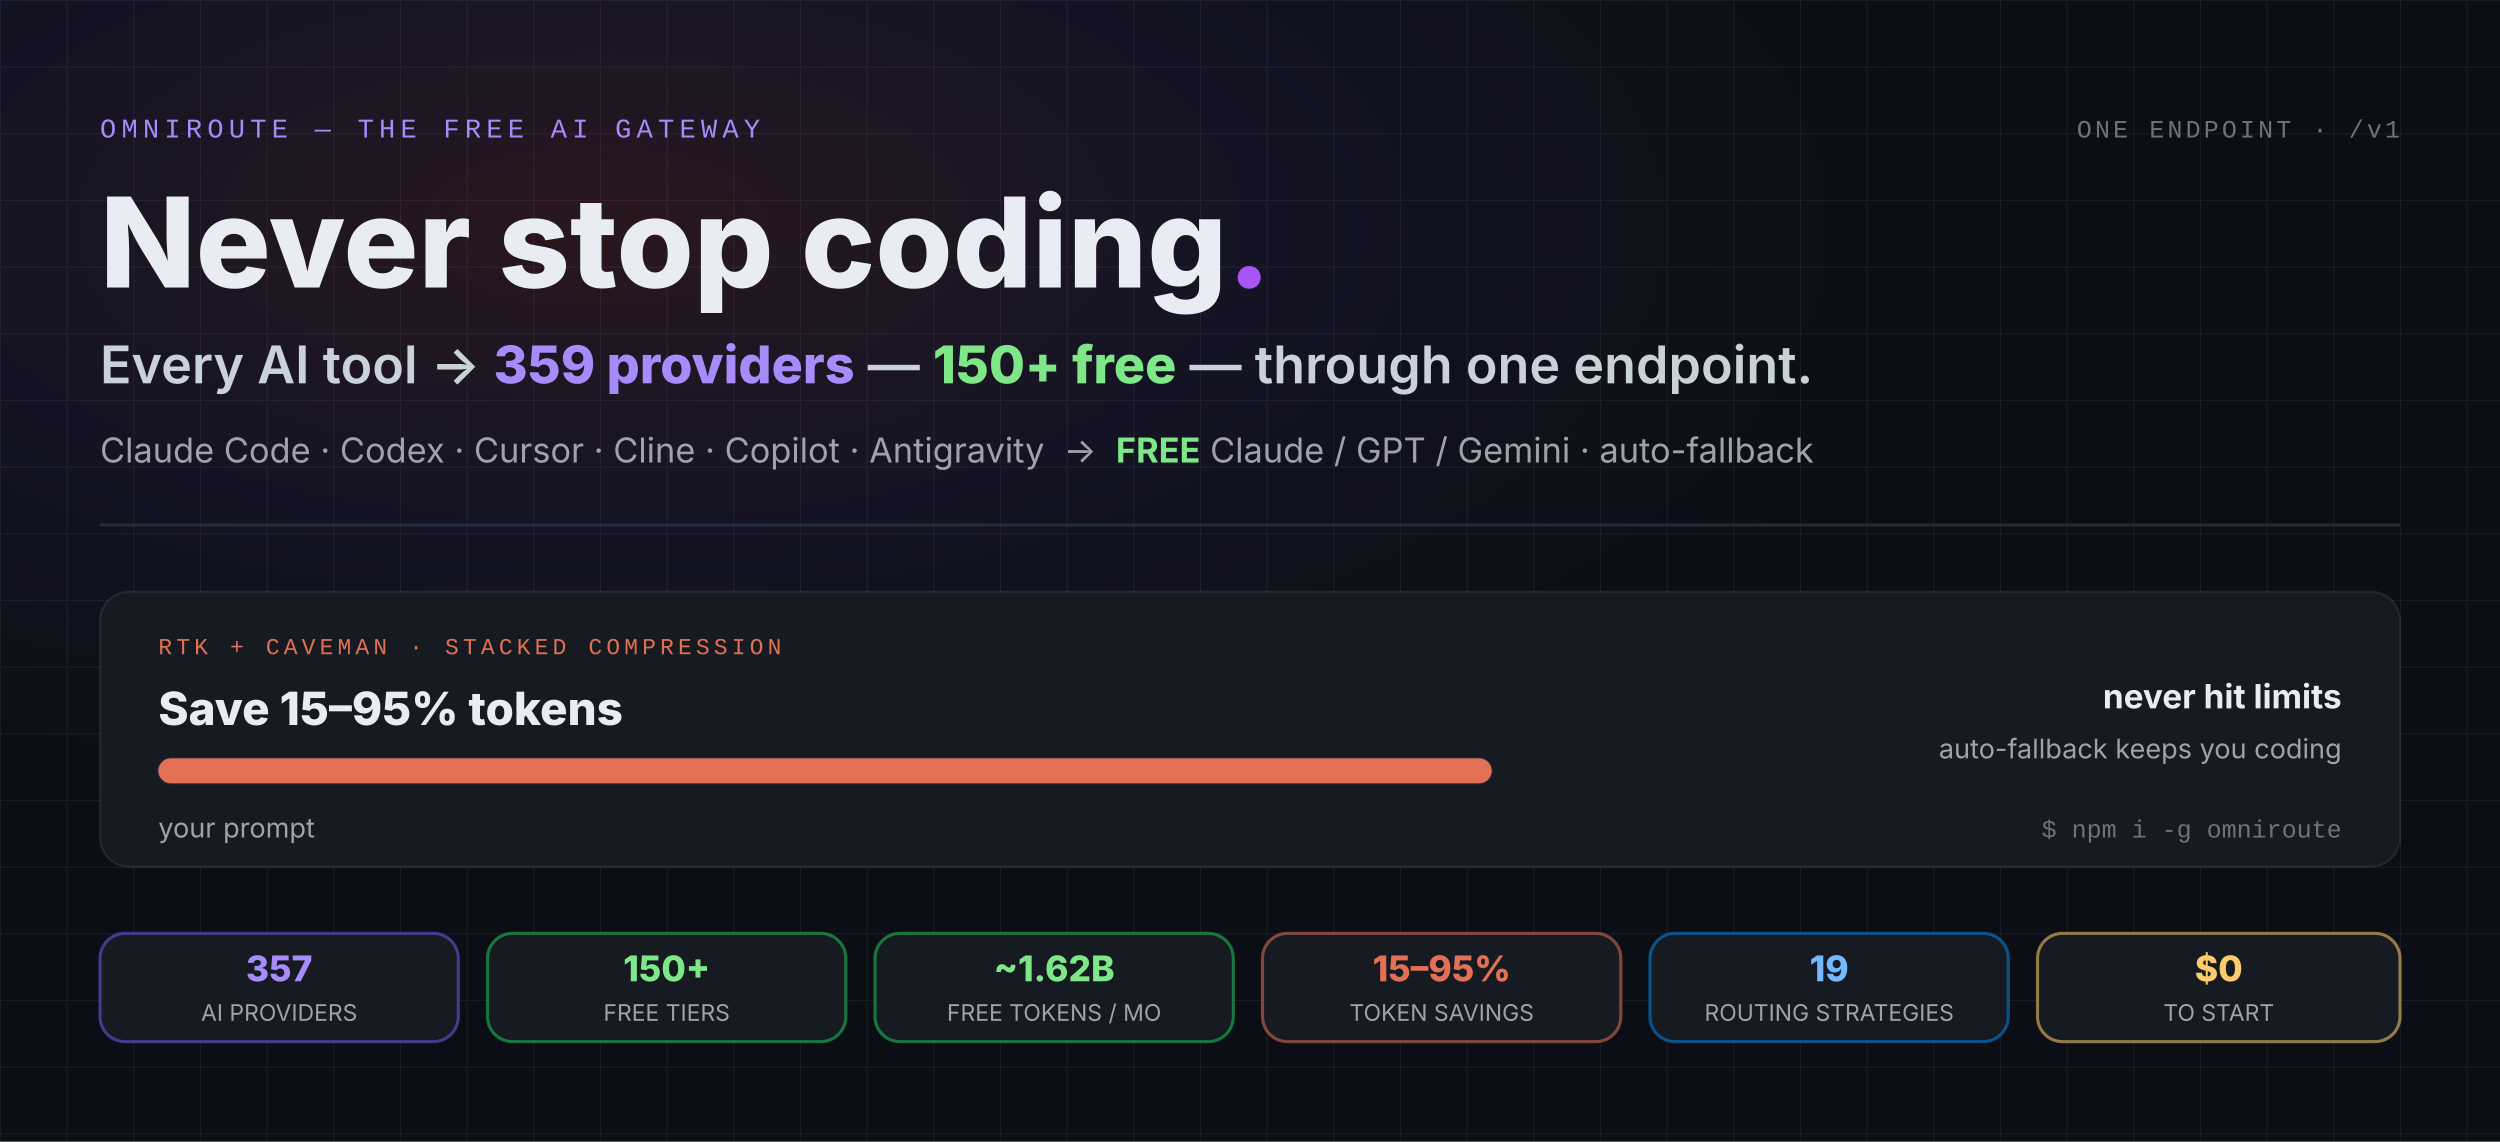
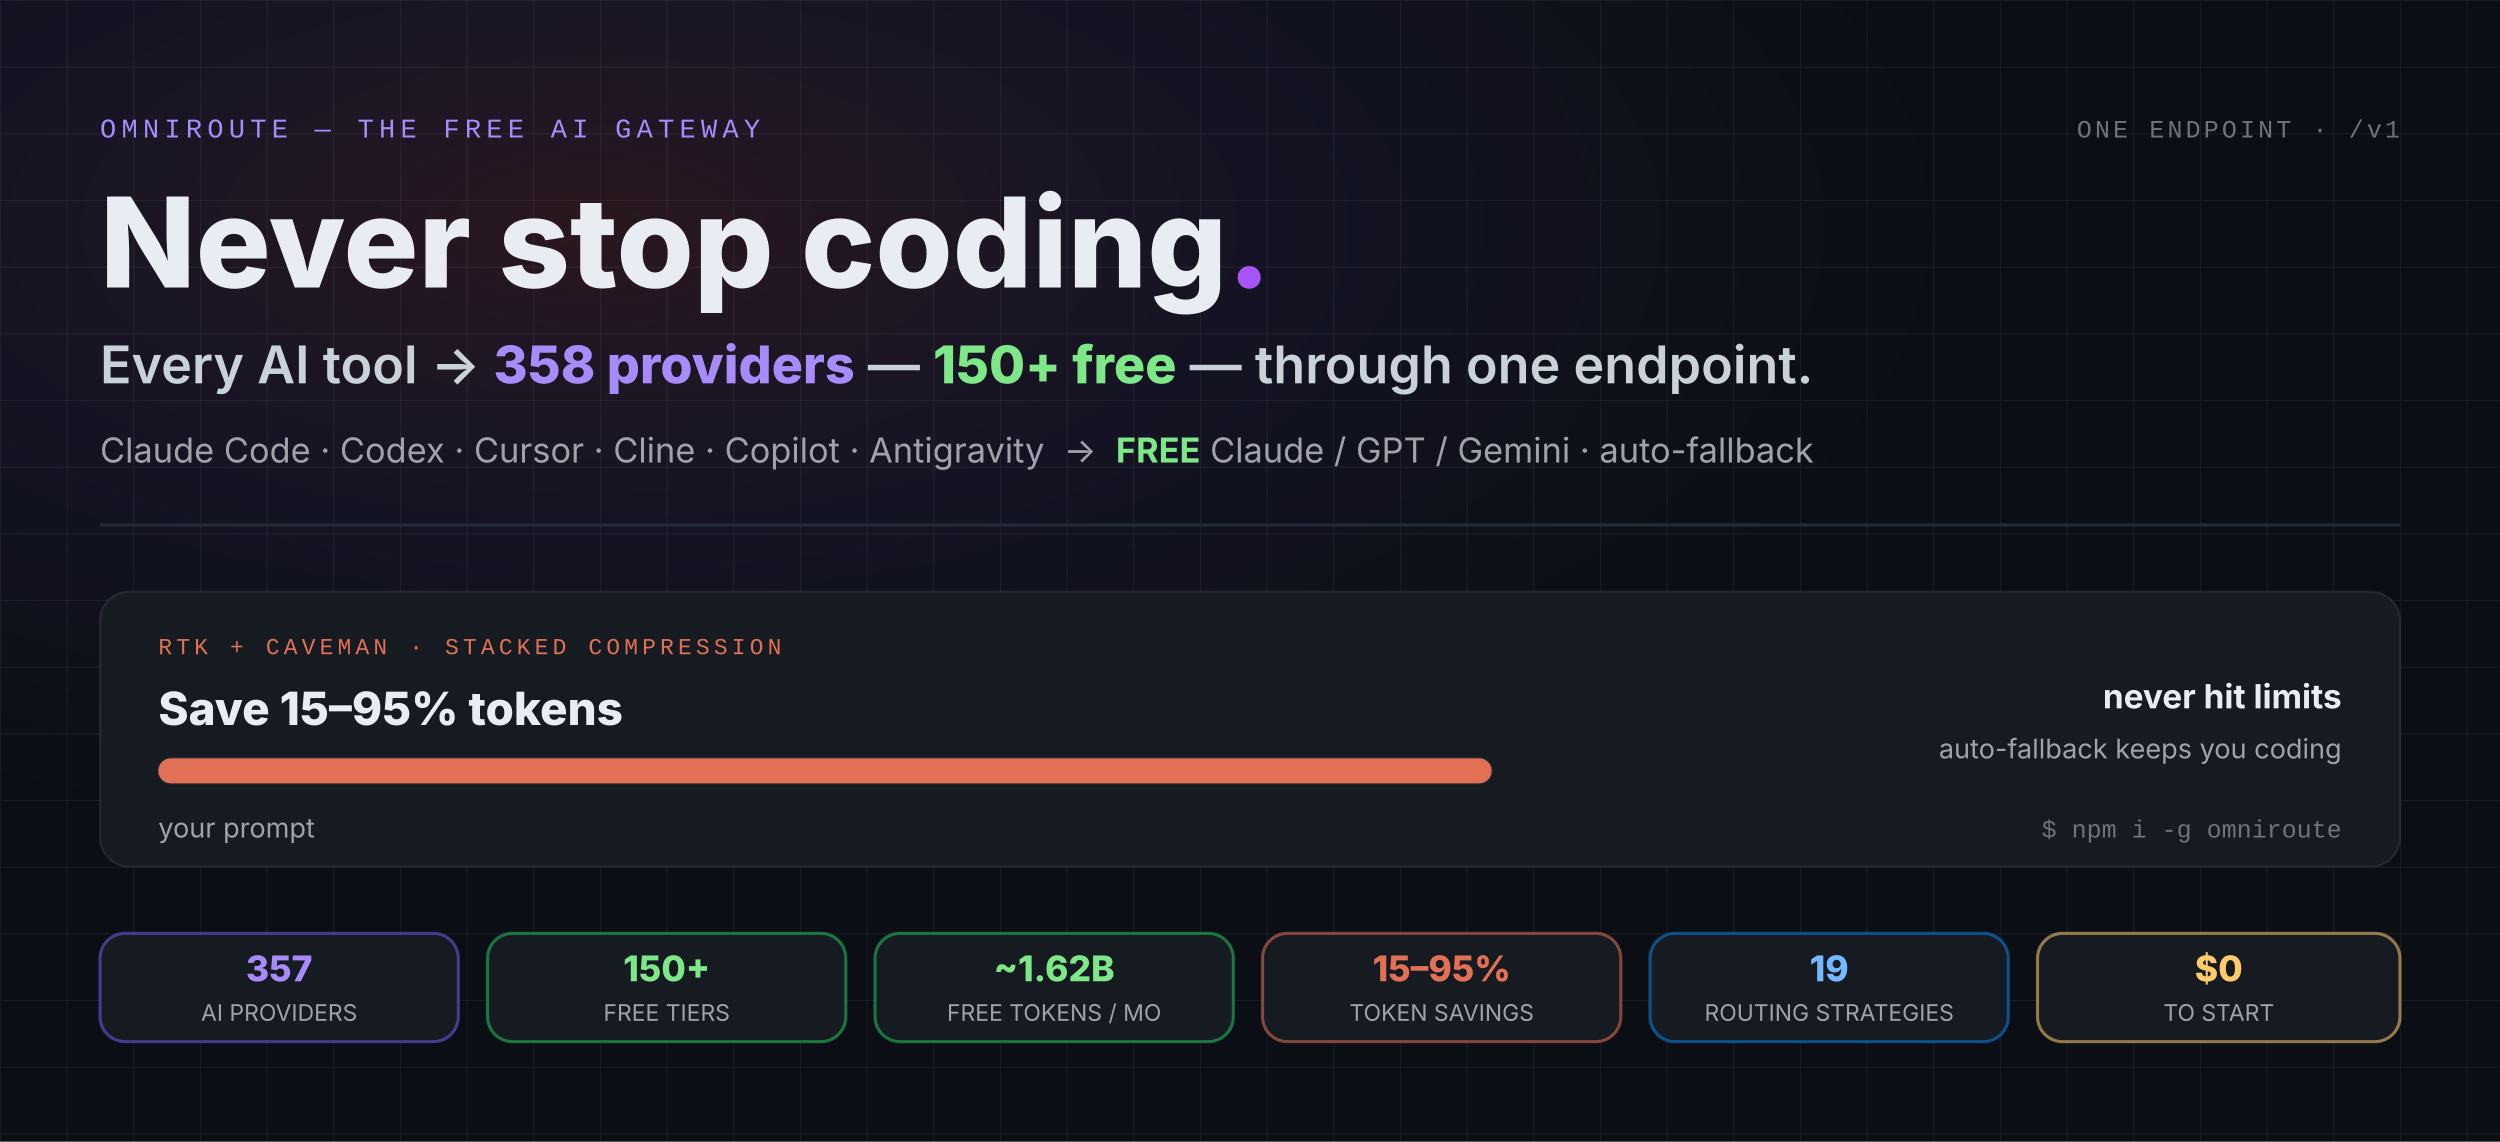
- <svg xmlns="http://www.w3.org/2000/svg" viewBox="0 0 1200 548" role="img" aria-label="OmniRoute hero: Never stop coding. Every AI tool to 359 providers — 150+ free — through one endpoint. Claude Code, Codex, Cursor, Cline, Copilot and Antigravity into free Claude, GPT and Gemini with auto-fallback. RTK + Caveman stacked compression saves 15 to 95 percent of tokens — about 89 percent average on tool-heavy sessions — so you never hit limits. Stats: 359 AI providers, 150+ free tiers, about 1.62B free tokens per month, 15 to 95 percent token savings, 20 routing strategies, zero dollars to start.">
+ <svg xmlns="http://www.w3.org/2000/svg" viewBox="0 0 1200 548" role="img" aria-label="OmniRoute hero: Never stop coding. Every AI tool to 358 providers — 150+ free — through one endpoint. Claude Code, Codex, Cursor, Cline, Copilot and Antigravity into free Claude, GPT and Gemini with auto-fallback. RTK + Caveman stacked compression saves 15 to 95 percent of tokens — about 89 percent average on tool-heavy sessions — so you never hit limits. Stats: 358 AI providers, 150+ free tiers, about 1.62B free tokens per month, 15 to 95 percent token savings, 20 routing strategies, zero dollars to start.">
  <defs>
    <pattern id="gridPaperH" width="32" height="32" patternUnits="userSpaceOnUse">
      <path d="M 32 0 L 0 0 0 32" fill="none" stroke="#ffffff" stroke-opacity="0.06" stroke-width="1" />
    </pattern>
    <radialGradient id="bgGlowH" cx="24%" cy="20%" r="55%">
      <stop offset="0%" stop-color="#e54d5e" stop-opacity="0.14" />
      <stop offset="55%" stop-color="#8b5cf6" stop-opacity="0.06" />
      <stop offset="100%" stop-color="#6366f1" stop-opacity="0" />
    </radialGradient>
    <linearGradient id="gradBrandH" x1="0" y1="0" x2="1" y2="1">
      <stop offset="0%" stop-color="#e54d5e" />
      <stop offset="100%" stop-color="#a855f7" />
    </linearGradient>
    <path id="dividerPathH" d="M 48,252 L 1152,252" />
  </defs>
  <rect width="1200" height="548" fill="#0b0e14" />
  <rect width="1200" height="548" fill="url(#gridPaperH)" />
  <rect width="1200" height="548" fill="url(#bgGlowH)" />
  <text x="48" y="66" font-family="Consolas, 'Courier New', monospace" font-size="13" letter-spacing="2.5" fill="#a78bfa">OMNIROUTE — THE FREE AI GATEWAY</text>
  <text x="1152" y="66" text-anchor="end" font-family="Consolas, 'Courier New', monospace" font-size="12" letter-spacing="1.5" fill="#71717a">ONE ENDPOINT · /v1</text>
  <text x="48" y="138" font-family="Inter, 'Segoe UI', Arial, Helvetica, system-ui, sans-serif" font-size="60" font-weight="800" fill="#e9edf3">Never stop coding<tspan fill="#a855f7">.</tspan>
  </text>
-   <text x="48" y="184" font-family="Inter, 'Segoe UI', Arial, Helvetica, system-ui, sans-serif" font-size="25" font-weight="600" fill="#c9d1d9">Every AI tool → <tspan fill="#a78bfa" font-weight="800">359 providers</tspan> — <tspan fill="#7ee787" font-weight="800">150+ free</tspan> — through one endpoint.</text>
+   <text x="48" y="184" font-family="Inter, 'Segoe UI', Arial, Helvetica, system-ui, sans-serif" font-size="25" font-weight="600" fill="#c9d1d9">Every AI tool → <tspan fill="#a78bfa" font-weight="800">358 providers</tspan> — <tspan fill="#7ee787" font-weight="800">150+ free</tspan> — through one endpoint.</text>
  <text x="48" y="222" font-family="Inter, 'Segoe UI', Arial, Helvetica, system-ui, sans-serif" font-size="16.5" fill="#a1a1aa">Claude Code · Codex · Cursor · Cline · Copilot · Antigravity  →  <tspan fill="#7ee787" font-weight="700">FREE</tspan> Claude / GPT / Gemini · auto-fallback</text>
  <line x1="48" y1="252" x2="1152" y2="252" stroke="#232b38" stroke-width="1.5" />
  <circle r="4" fill="url(#gradBrandH)" opacity="0">
    <animateMotion dur="6s" repeatCount="indefinite" keyPoints="0;1" keyTimes="0;1" calcMode="linear">
      <mpath href="#dividerPathH" />
    </animateMotion>
    <animate attributeName="opacity" values="0;0.9;0.9;0" keyTimes="0;0.08;0.6;0.75" dur="6s" repeatCount="indefinite" />
  </circle>
  <g>
    <rect x="48" y="284" width="1104" height="132" rx="14" fill="#161b22" stroke="#ffffff" stroke-opacity="0.08" stroke-width="1" />
    <text x="76" y="314" font-family="Consolas, 'Courier New', monospace" font-size="11" letter-spacing="2" fill="#e17055">RTK + CAVEMAN · STACKED COMPRESSION</text>
    <text x="76" y="348" font-family="Inter, 'Segoe UI', Arial, Helvetica, system-ui, sans-serif" font-size="22" font-weight="800" fill="#e9edf3">Save 15–95% tokens</text>
    <rect x="76" y="364" width="640" height="12" rx="6" fill="#0b0e14" stroke="#232b38" stroke-width="1" />
    <rect x="76" y="364" width="640" height="12" rx="6" fill="#e17055">
      <animate attributeName="width" values="640;640;70;70;640" keyTimes="0;0.12;0.5;0.88;1" dur="8s" repeatCount="indefinite" calcMode="spline" keySplines="0.4 0 0.2 1;0.4 0 0.2 1;0.4 0 0.2 1;0.4 0 0.2 1" />
    </rect>
    <text x="76" y="402" font-family="Inter, 'Segoe UI', Arial, Helvetica, system-ui, sans-serif" font-size="13" fill="#a1a1aa">your prompt
      <animate attributeName="opacity" values="1;1;0;0;1" keyTimes="0;0.12;0.35;0.88;1" dur="8s" repeatCount="indefinite" calcMode="discrete" />
    </text>
    <text x="76" y="402" font-family="Inter, 'Segoe UI', Arial, Helvetica, system-ui, sans-serif" font-size="13" font-weight="700" fill="#e17055" opacity="0">−89% avg on tool-heavy sessions
      <animate attributeName="opacity" values="0;0;1;1;0" keyTimes="0;0.35;0.36;0.88;1" dur="8s" repeatCount="indefinite" calcMode="discrete" />
    </text>
    <text x="1124" y="340" text-anchor="end" font-family="Inter, 'Segoe UI', Arial, Helvetica, system-ui, sans-serif" font-size="16" font-weight="700" fill="#e9edf3">never hit limits</text>
    <text x="1124" y="364" text-anchor="end" font-family="Inter, 'Segoe UI', Arial, Helvetica, system-ui, sans-serif" font-size="13" fill="#a1a1aa">auto-fallback keeps you coding</text>
    <text x="1124" y="402" text-anchor="end" font-family="Consolas, 'Courier New', monospace" font-size="12" fill="#71717a">$ npm i -g omniroute</text>
  </g>
  <g font-family="Inter, 'Segoe UI', Arial, Helvetica, system-ui, sans-serif" text-anchor="middle">
    <rect x="48" y="448" width="172" height="52" rx="12" fill="#161b22" stroke="#6c5ce7" stroke-opacity="0.55" stroke-width="1.5" />
    <text x="134" y="471" font-size="17" font-weight="800" fill="#a78bfa">357</text>
    <text x="134" y="490" font-size="11" fill="#a1a1aa">AI PROVIDERS</text>
    <rect x="234" y="448" width="172" height="52" rx="12" fill="#161b22" stroke="#22c55e" stroke-opacity="0.55" stroke-width="1.5" />
    <text x="320" y="471" font-size="17" font-weight="800" fill="#7ee787">150+</text>
    <text x="320" y="490" font-size="11" fill="#a1a1aa">FREE TIERS</text>
    <rect x="420" y="448" width="172" height="52" rx="12" fill="#161b22" stroke="#22c55e" stroke-opacity="0.55" stroke-width="1.5" />
    <text x="506" y="471" font-size="17" font-weight="800" fill="#7ee787">~1.62B</text>
    <text x="506" y="490" font-size="11" fill="#a1a1aa">FREE TOKENS / MO</text>
    <rect x="606" y="448" width="172" height="52" rx="12" fill="#161b22" stroke="#e17055" stroke-opacity="0.55" stroke-width="1.5" />
    <text x="692" y="471" font-size="17" font-weight="800" fill="#e17055">15–95%</text>
    <text x="692" y="490" font-size="11" fill="#a1a1aa">TOKEN SAVINGS</text>
    <rect x="792" y="448" width="172" height="52" rx="12" fill="#161b22" stroke="#0984e3" stroke-opacity="0.55" stroke-width="1.5" />
    <text x="878" y="471" font-size="17" font-weight="800" fill="#74b9ff">19</text>
    <text x="878" y="490" font-size="11" fill="#a1a1aa">ROUTING STRATEGIES</text>
    <rect x="978" y="448" width="174" height="52" rx="12" fill="#161b22" stroke="#fdcb6e" stroke-opacity="0.55" stroke-width="1.5" />
    <text x="1065" y="471" font-size="17" font-weight="800" fill="#fdcb6e">$0</text>
    <text x="1065" y="490" font-size="11" fill="#a1a1aa">TO START</text>
  </g>
</svg>
